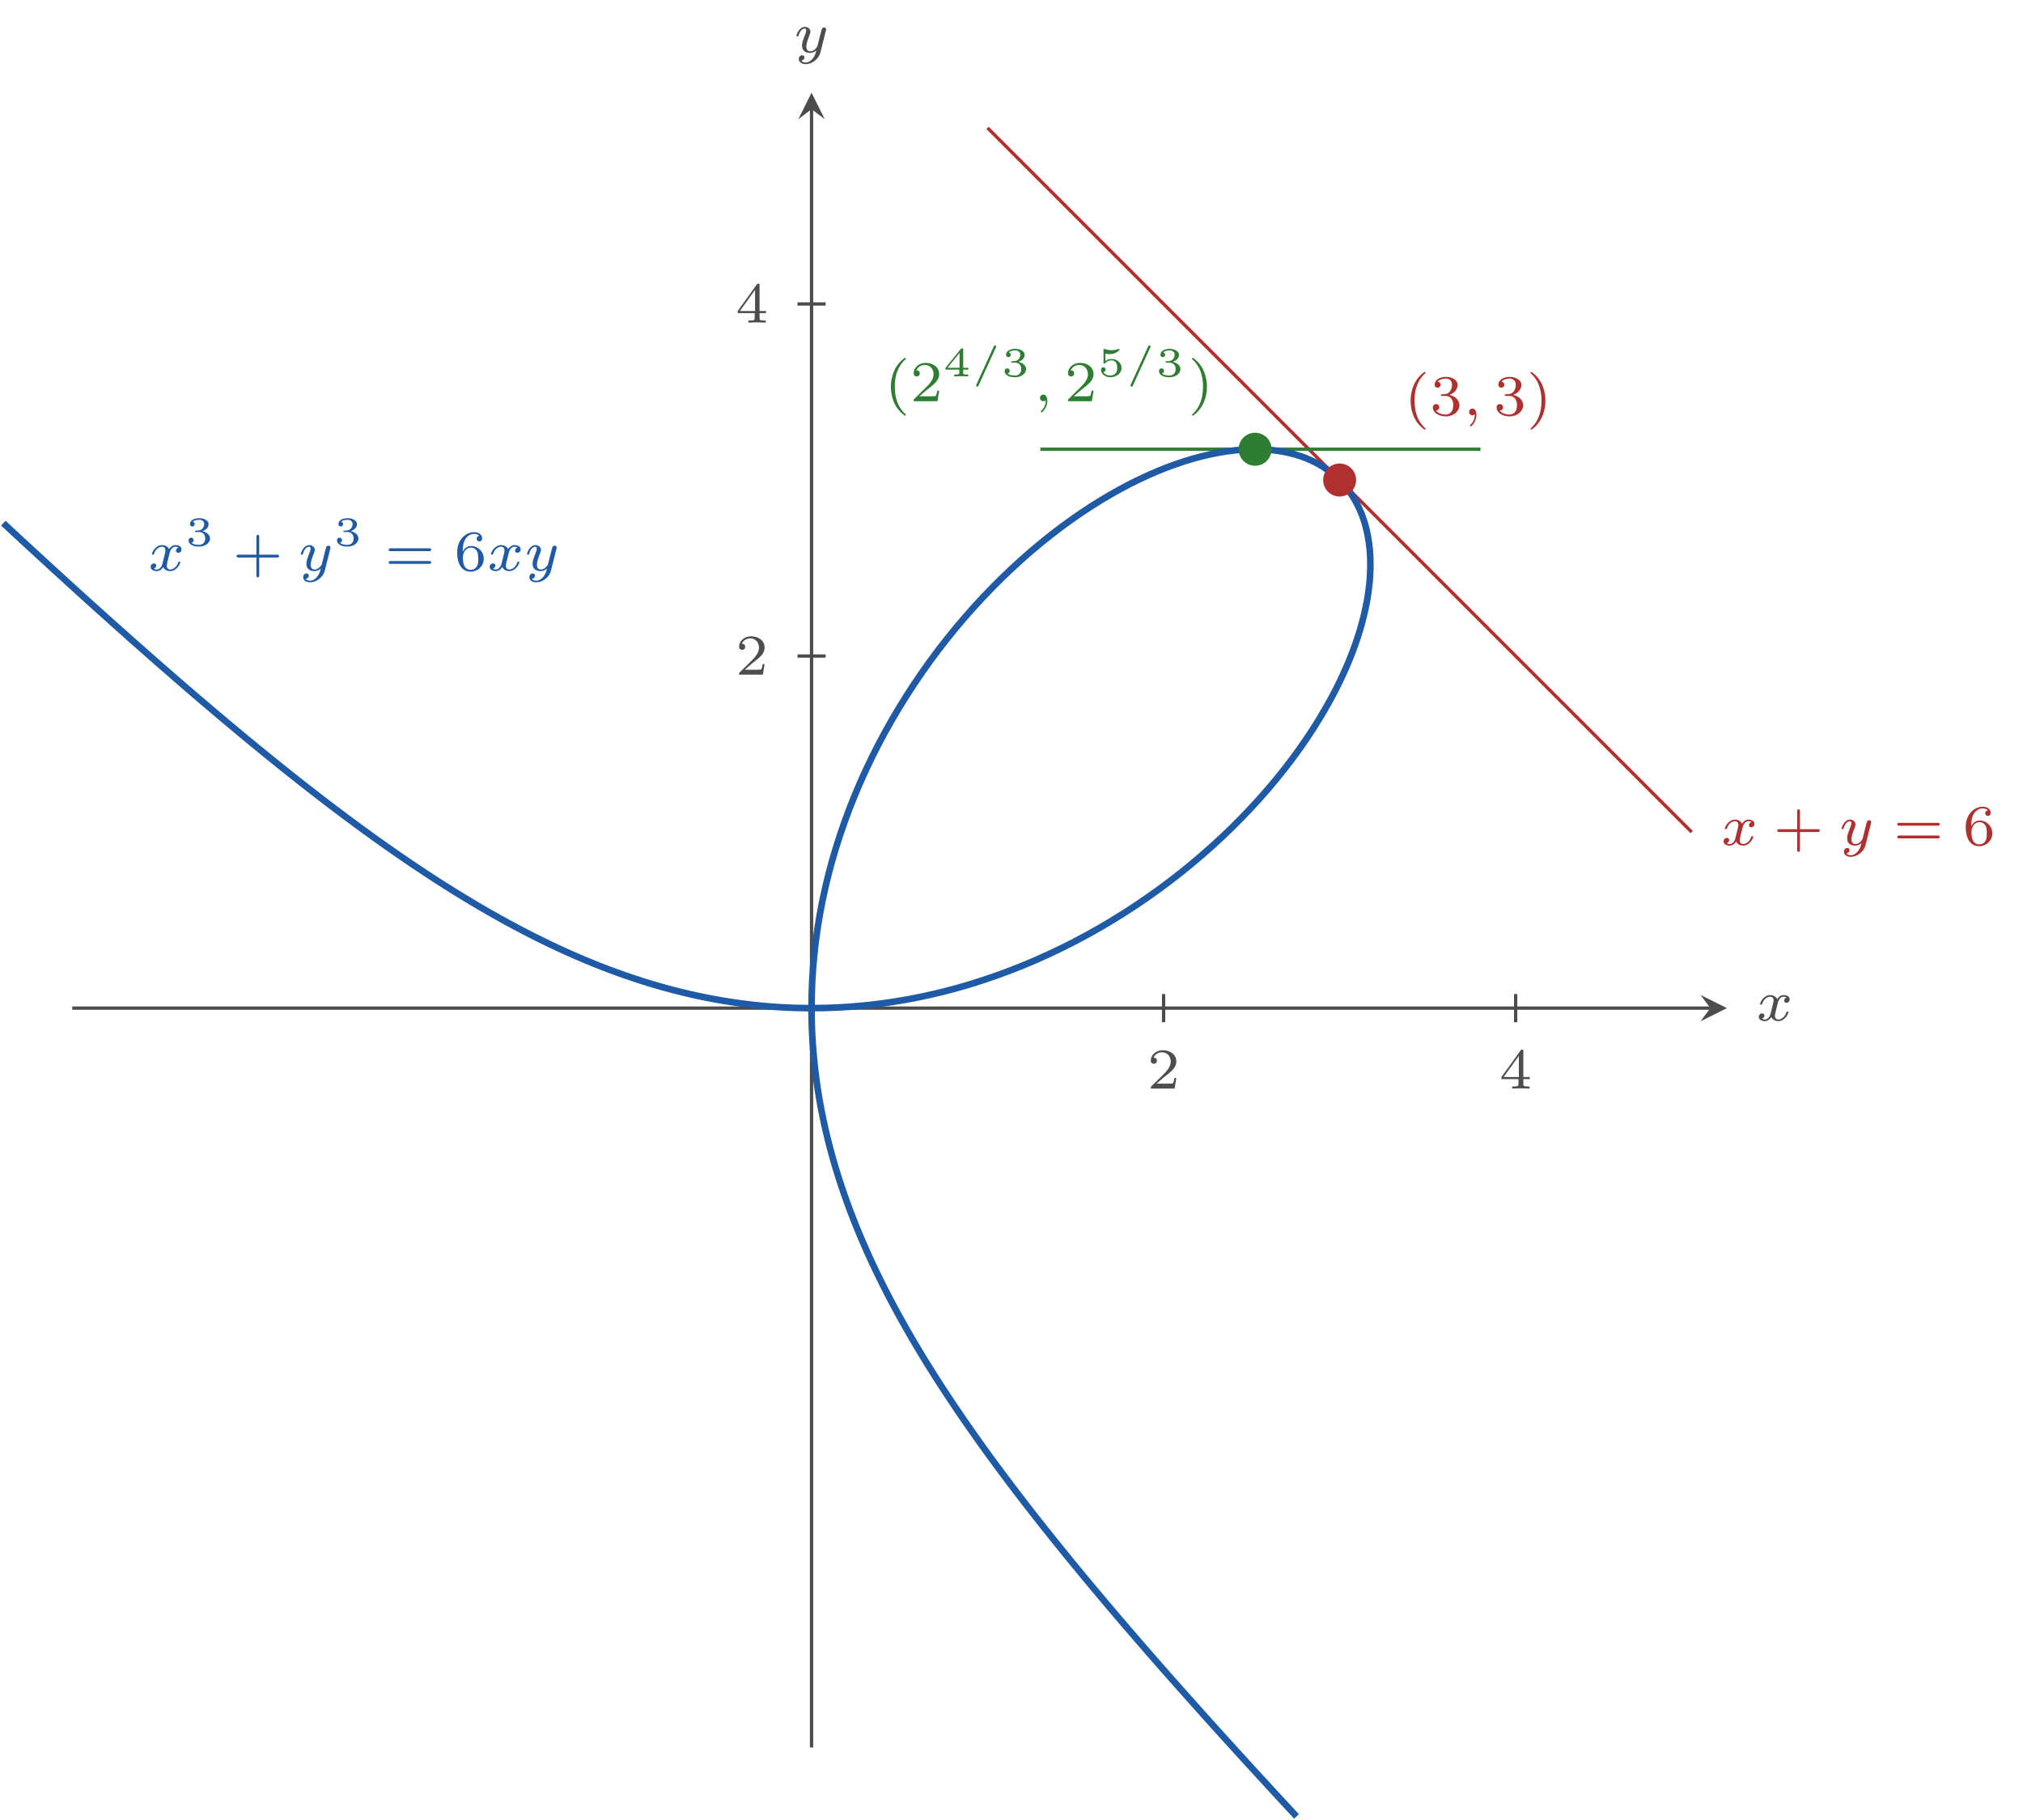
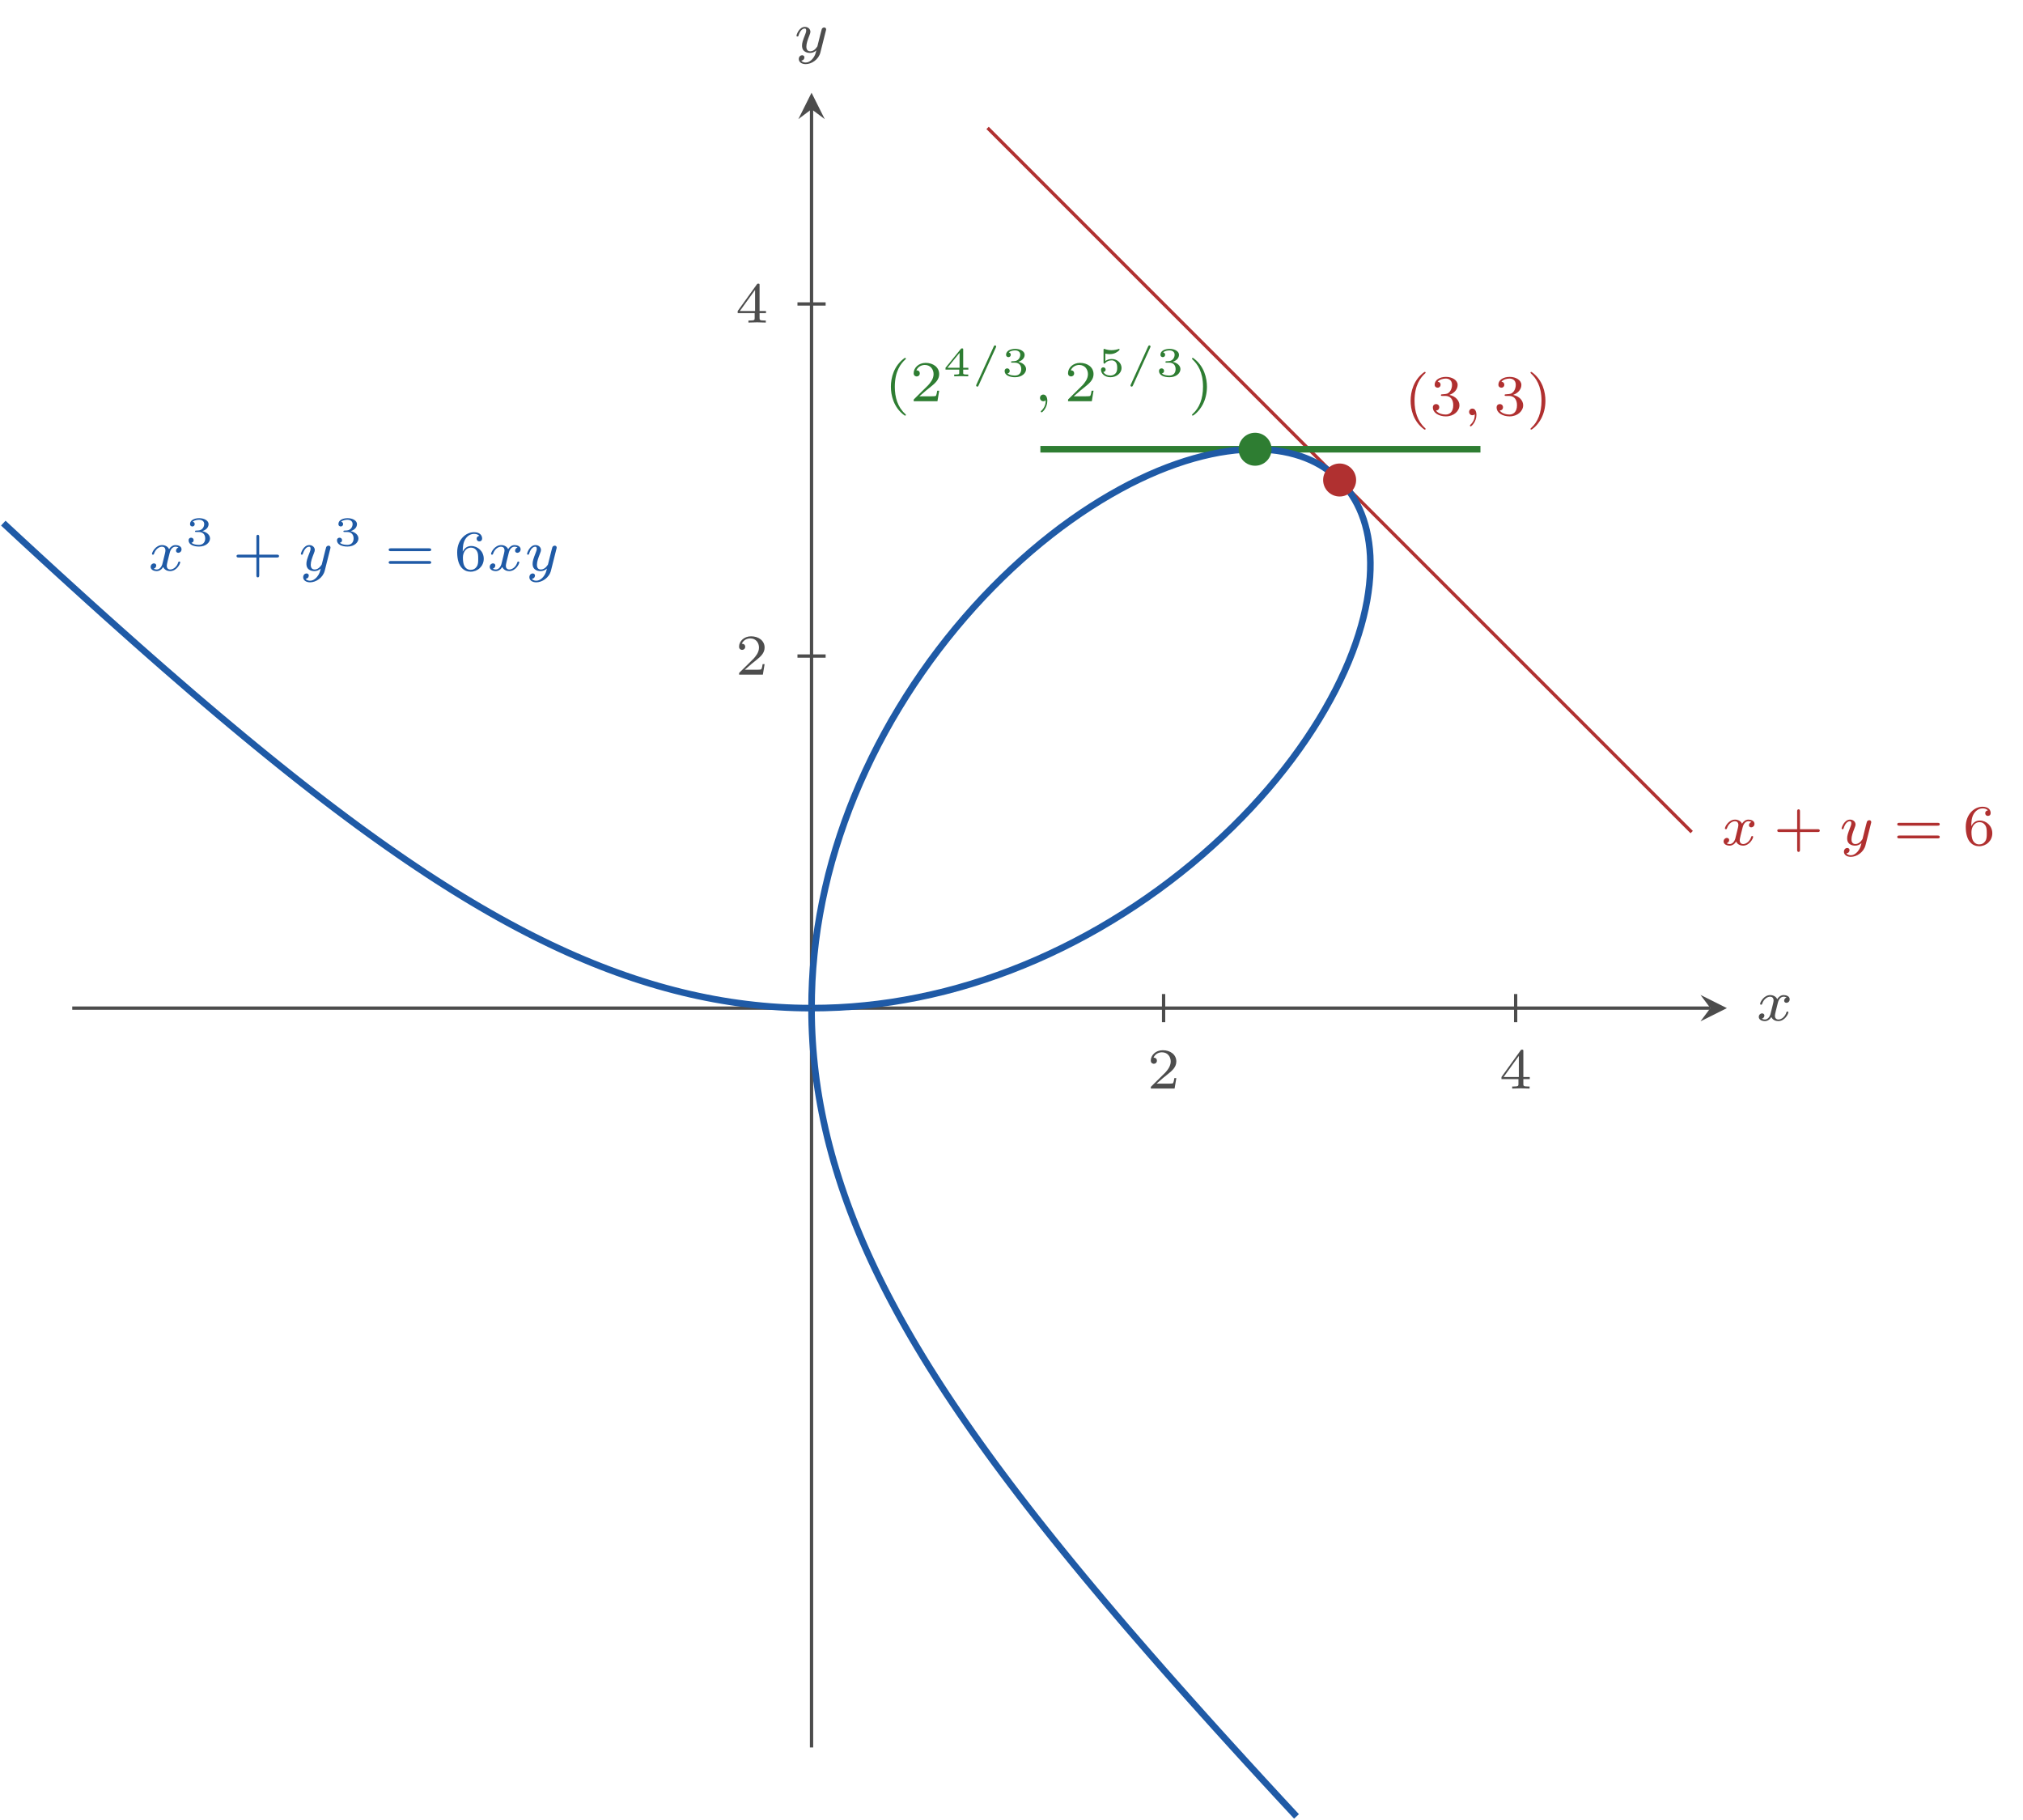
<svg xmlns="http://www.w3.org/2000/svg" version="1.1" width="366.496pt" height="329.649pt" viewBox="-69.011 -69.011 244.331 219.766" data-scale="1.5">
  <defs />
  <g id="page1">
    <g stroke-miterlimit="10" transform="translate(29.00485,52.73875)scale(0.996264,-0.996264)">
      <g fill="#000" stroke="#000">
        <g stroke-width="0.4">
          <g stroke-width="0.4">
            <g fill="#4c4c4c" stroke="#4c4c4c">
              <path d="M-89.626 0H108.966" fill="none" />
              <g transform="translate(108.9656,0.0)">
                <path d="M2 0L-1.2 1.6L0 0L-1.2-1.6" stroke="none" />
              </g>
              <g transform="translate(114.4986,-1.50694)">
                <g stroke="none" transform="scale(-1.00375,1.00375)translate(29.00485,52.73875)scale(-1,-1)">
                  <g fill="#4c4c4c">
                    <g stroke="none">
                      <g fill="#4d4d4d">
                        <path d="M30.741 52C30.672 52.237 30.441 52.613 30.086 52.613C30.065 52.613 29.856 52.613 29.709 52.516C29.995 52.425 30.016 52.174 30.016 52.132C30.016 51.979 29.898 51.874 29.737 51.874C29.542 51.874 29.34 52.041 29.34 52.299C29.34 52.648 29.73 52.808 30.072 52.808C30.393 52.808 30.679 52.606 30.853 52.313C31.02 52.683 31.404 52.808 31.683 52.808C32.485 52.808 32.91 51.937 32.91 51.741C32.91 51.651 32.82 51.651 32.799 51.651C32.701 51.651 32.694 51.686 32.666 51.769C32.52 52.251 32.101 52.613 31.711 52.613C31.432 52.613 31.285 52.425 31.285 52.16C31.285 51.979 31.453 51.344 31.648 50.57C31.787 50.033 32.101 49.859 32.331 49.859C32.345 49.859 32.562 49.859 32.708 49.956C32.485 50.019 32.401 50.214 32.401 50.34C32.401 50.493 32.52 50.598 32.68 50.598S33.071 50.465 33.071 50.172C33.071 49.782 32.624 49.663 32.345 49.663C31.997 49.663 31.718 49.893 31.564 50.158C31.439 49.873 31.118 49.663 30.727 49.663C29.946 49.663 29.5 50.521 29.5 50.73C29.5 50.821 29.598 50.821 29.619 50.821C29.709 50.821 29.716 50.793 29.751 50.702C29.925 50.158 30.365 49.859 30.706 49.859C30.937 49.859 31.125 49.984 31.125 50.319C31.125 50.458 31.041 50.807 30.978 51.044L30.741 52Z" />
                      </g>
                    </g>
                  </g>
                </g>
              </g>
            </g>
          </g>
          <g stroke-width="0.4">
            <g fill="#4c4c4c" stroke="#4c4c4c">
              <path d="M0-89.626V108.966" fill="none" />
              <g transform="matrix(0.0,1.0,-1.0,0.0,0.0,108.9656)">
                <path d="M2 0L-1.2 1.6L0 0L-1.2-1.6" stroke="none" />
              </g>
              <g transform="translate(-2.15337,115.8597)">
                <g stroke="none" transform="scale(-1.00375,1.00375)translate(29.00485,52.73875)scale(-1,-1)">
                  <g fill="#4c4c4c">
                    <g stroke="none">
                      <g fill="#4d4d4d">
                        <path d="M32.882 50.11C32.91 50.012 32.91 49.998 32.91 49.956C32.91 49.817 32.799 49.733 32.68 49.733C32.603 49.733 32.471 49.768 32.394 49.9C32.373 49.942 32.317 50.165 32.283 50.305L32.136 50.884C32.094 51.051 31.878 51.93 31.857 52.006C31.85 52.006 31.543 52.613 30.999 52.613C30.525 52.613 30.525 52.16 30.525 52.034C30.525 51.658 30.686 51.218 30.895 50.681C30.978 50.458 31.013 50.375 31.013 50.256C31.013 49.921 30.727 49.663 30.351 49.663C29.646 49.663 29.333 50.612 29.333 50.73C29.333 50.821 29.43 50.821 29.451 50.821C29.549 50.821 29.556 50.786 29.577 50.709C29.751 50.131 30.051 49.859 30.33 49.859C30.448 49.859 30.504 49.935 30.504 50.103C30.504 50.263 30.441 50.416 30.407 50.507C30.072 51.358 30.002 51.616 30.002 51.923C30.002 52.041 30.002 52.369 30.274 52.592C30.49 52.774 30.783 52.808 30.971 52.808C31.25 52.808 31.501 52.704 31.732 52.495C31.641 52.878 31.564 53.171 31.271 53.52C31.083 53.736 30.804 53.966 30.434 53.966C30.386 53.966 30.058 53.966 29.911 53.736C30.288 53.694 30.288 53.359 30.288 53.352C30.288 53.129 30.086 53.087 30.016 53.087C29.842 53.087 29.612 53.227 29.612 53.548C29.612 53.903 29.946 54.161 30.441 54.161C31.146 54.161 32.004 53.617 32.22 52.746L32.882 50.11Z" />
                      </g>
                    </g>
                  </g>
                </g>
              </g>
            </g>
          </g>
          <g stroke-width="0.4">
            <g fill="#4c4c4c" stroke="#4c4c4c">
              <path d="M42.679 1.707V-1.707" fill="none" />
              <g transform="translate(40.68605,-9.75128)">
                <g stroke="none" transform="scale(-1.00375,1.00375)translate(29.00485,52.73875)scale(-1,-1)">
                  <g fill="#4c4c4c">
                    <g stroke="none">
                      <g fill="#4d4d4d">
                        <path d="M32.527 51.47H32.29C32.269 51.623 32.199 52.034 32.108 52.104C32.052 52.146 31.515 52.146 31.418 52.146H30.135C30.867 51.497 31.111 51.302 31.529 50.974C32.045 50.563 32.527 50.131 32.527 49.468C32.527 48.624 31.787 48.108 30.895 48.108C30.03 48.108 29.444 48.715 29.444 49.356C29.444 49.712 29.744 49.747 29.814 49.747C29.981 49.747 30.183 49.628 30.183 49.377C30.183 49.252 30.135 49.008 29.772 49.008C29.988 48.513 30.462 48.359 30.79 48.359C31.488 48.359 31.85 48.903 31.85 49.468C31.85 50.075 31.418 50.556 31.195 50.807L29.514 52.467C29.444 52.53 29.444 52.543 29.444 52.739H32.317L32.527 51.47Z" />
                      </g>
                    </g>
                  </g>
                </g>
              </g>
            </g>
          </g>
          <g stroke-width="0.4">
            <g fill="#4c4c4c" stroke="#4c4c4c">
              <path d="M1.707 42.679H-1.707" fill="none" />
              <g transform="translate(-9.22629,40.42355)">
                <g stroke="none" transform="scale(-1.00375,1.00375)translate(29.00485,52.73875)scale(-1,-1)">
                  <g fill="#4c4c4c">
                    <g stroke="none">
                      <g fill="#4d4d4d">
                        <path d="M32.527 51.47H32.29C32.269 51.623 32.199 52.034 32.108 52.104C32.052 52.146 31.515 52.146 31.418 52.146H30.135C30.867 51.497 31.111 51.302 31.529 50.974C32.045 50.563 32.527 50.131 32.527 49.468C32.527 48.624 31.787 48.108 30.895 48.108C30.03 48.108 29.444 48.715 29.444 49.356C29.444 49.712 29.744 49.747 29.814 49.747C29.981 49.747 30.183 49.628 30.183 49.377C30.183 49.252 30.135 49.008 29.772 49.008C29.988 48.513 30.462 48.359 30.79 48.359C31.488 48.359 31.85 48.903 31.85 49.468C31.85 50.075 31.418 50.556 31.195 50.807L29.514 52.467C29.444 52.53 29.444 52.543 29.444 52.739H32.317L32.527 51.47Z" />
                      </g>
                    </g>
                  </g>
                </g>
              </g>
            </g>
          </g>
          <g stroke-width="0.4">
            <g fill="#4c4c4c" stroke="#4c4c4c">
              <path d="M85.358 1.707V-1.707" fill="none" />
              <g transform="translate(83.36516,-9.75128)">
                <g stroke="none" transform="scale(-1.00375,1.00375)translate(29.00485,52.73875)scale(-1,-1)">
                  <g fill="#4c4c4c">
                    <g stroke="none">
                      <g fill="#4d4d4d">
                        <path d="M32.694 51.595V51.344H31.92V48.234C31.92 48.087 31.92 48.038 31.766 48.038C31.683 48.038 31.655 48.038 31.585 48.136L29.277 51.344V51.595H31.327V52.167C31.327 52.404 31.327 52.488 30.762 52.488H30.574V52.739C30.923 52.725 31.369 52.711 31.62 52.711C31.878 52.711 32.324 52.725 32.673 52.739V52.488H32.485C31.92 52.488 31.92 52.404 31.92 52.167V51.595H32.694ZM31.376 48.792V51.344H29.535L31.376 48.792Z" />
                      </g>
                    </g>
                  </g>
                </g>
              </g>
            </g>
          </g>
          <g stroke-width="0.4">
            <g fill="#4c4c4c" stroke="#4c4c4c">
              <path d="M1.707 85.358H-1.707" fill="none" />
              <g transform="translate(-9.22629,83.10266)">
                <g stroke="none" transform="scale(-1.00375,1.00375)translate(29.00485,52.73875)scale(-1,-1)">
                  <g fill="#4c4c4c">
                    <g stroke="none">
                      <g fill="#4d4d4d">
                        <path d="M32.694 51.595V51.344H31.92V48.234C31.92 48.087 31.92 48.038 31.766 48.038C31.683 48.038 31.655 48.038 31.585 48.136L29.277 51.344V51.595H31.327V52.167C31.327 52.404 31.327 52.488 30.762 52.488H30.574V52.739C30.923 52.725 31.369 52.711 31.62 52.711C31.878 52.711 32.324 52.725 32.673 52.739V52.488H32.485C31.92 52.488 31.92 52.404 31.92 52.167V51.595H32.694ZM31.376 48.792V51.344H29.535L31.376 48.792Z" />
                      </g>
                    </g>
                  </g>
                </g>
              </g>
            </g>
          </g>
          <g fill="#b03030" stroke="#b03030">
            <g stroke-width="0.4">
              <path d="M21.34 106.698L106.698 21.34" fill="none" />
              <g transform="translate(110.2307,19.76454)">
                <g stroke="none" transform="scale(-1.00375,1.00375)translate(29.00485,52.73875)scale(-1,-1)">
                  <g fill="#b03030">
                    <g stroke="none">
                      <g fill="#b03030">
                        <path d="M30.741 52C30.672 52.237 30.441 52.613 30.086 52.613C30.065 52.613 29.856 52.613 29.709 52.516C29.995 52.425 30.016 52.174 30.016 52.132C30.016 51.979 29.898 51.874 29.737 51.874C29.542 51.874 29.34 52.041 29.34 52.299C29.34 52.648 29.73 52.808 30.072 52.808C30.393 52.808 30.679 52.606 30.853 52.313C31.02 52.683 31.404 52.808 31.683 52.808C32.485 52.808 32.91 51.937 32.91 51.741C32.91 51.651 32.82 51.651 32.799 51.651C32.701 51.651 32.694 51.686 32.666 51.769C32.52 52.251 32.101 52.613 31.711 52.613C31.432 52.613 31.285 52.425 31.285 52.16C31.285 51.979 31.453 51.344 31.648 50.57C31.787 50.033 32.101 49.859 32.331 49.859C32.345 49.859 32.562 49.859 32.708 49.956C32.485 50.019 32.401 50.214 32.401 50.34C32.401 50.493 32.52 50.598 32.68 50.598S33.071 50.465 33.071 50.172C33.071 49.782 32.624 49.663 32.345 49.663C31.997 49.663 31.718 49.893 31.564 50.158C31.439 49.873 31.118 49.663 30.727 49.663C29.946 49.663 29.5 50.521 29.5 50.73C29.5 50.821 29.598 50.821 29.619 50.821C29.709 50.821 29.716 50.793 29.751 50.702C29.925 50.158 30.365 49.859 30.706 49.859C30.937 49.859 31.125 49.984 31.125 50.319C31.125 50.458 31.041 50.807 30.978 51.044L30.741 52Z" />
                        <path d="M38.566 51.163H40.7C40.79 51.163 40.958 51.163 40.958 50.995C40.958 50.821 40.797 50.821 40.7 50.821H38.566V48.68C38.566 48.589 38.566 48.422 38.398 48.422C38.224 48.422 38.224 48.582 38.224 48.68V50.821H36.083C35.992 50.821 35.825 50.821 35.825 50.988C35.825 51.163 35.985 51.163 36.083 51.163H38.224V53.304C38.224 53.394 38.224 53.562 38.391 53.562C38.566 53.562 38.566 53.401 38.566 53.304V51.163Z" />
                        <path d="M47.144 50.11C47.172 50.012 47.172 49.998 47.172 49.956C47.172 49.817 47.061 49.733 46.942 49.733C46.866 49.733 46.733 49.768 46.656 49.9C46.635 49.942 46.58 50.165 46.545 50.305L46.398 50.884C46.356 51.051 46.14 51.93 46.119 52.006C46.112 52.006 45.805 52.613 45.262 52.613C44.787 52.613 44.787 52.16 44.787 52.034C44.787 51.658 44.948 51.218 45.157 50.681C45.241 50.458 45.275 50.375 45.275 50.256C45.275 49.921 44.99 49.663 44.613 49.663C43.909 49.663 43.595 50.612 43.595 50.73C43.595 50.821 43.692 50.821 43.713 50.821C43.811 50.821 43.818 50.786 43.839 50.709C44.013 50.131 44.313 49.859 44.592 49.859C44.711 49.859 44.766 49.935 44.766 50.103C44.766 50.263 44.704 50.416 44.669 50.507C44.334 51.358 44.264 51.616 44.264 51.923C44.264 52.041 44.264 52.369 44.536 52.592C44.752 52.774 45.045 52.808 45.234 52.808C45.513 52.808 45.764 52.704 45.994 52.495C45.903 52.878 45.826 53.171 45.533 53.52C45.345 53.736 45.066 53.966 44.697 53.966C44.648 53.966 44.32 53.966 44.174 53.736C44.55 53.694 44.55 53.359 44.55 53.352C44.55 53.129 44.348 53.087 44.278 53.087C44.104 53.087 43.874 53.227 43.874 53.548C43.874 53.903 44.208 54.161 44.704 54.161C45.408 54.161 46.266 53.617 46.482 52.746L47.144 50.11Z" />
                        <path d="M55.181 50.396C55.286 50.396 55.446 50.396 55.446 50.221C55.446 50.054 55.279 50.054 55.188 50.054H50.572C50.481 50.054 50.314 50.054 50.314 50.221C50.314 50.396 50.474 50.396 50.579 50.396H55.181ZM55.188 51.93C55.279 51.93 55.446 51.93 55.446 51.762C55.446 51.588 55.286 51.588 55.181 51.588H50.579C50.474 51.588 50.314 51.588 50.314 51.762C50.314 51.93 50.481 51.93 50.572 51.93H55.188Z" />
                        <path d="M59.255 50.458C59.255 49.886 59.304 49.37 59.569 48.945C59.806 48.568 60.183 48.31 60.629 48.31C60.838 48.31 61.117 48.366 61.257 48.554C61.082 48.568 60.936 48.687 60.936 48.889C60.936 49.064 61.054 49.217 61.264 49.217S61.598 49.077 61.598 48.875C61.598 48.471 61.305 48.108 60.615 48.108C59.611 48.108 58.586 49.029 58.586 50.528C58.586 52.334 59.436 52.878 60.204 52.878C61.054 52.878 61.794 52.23 61.794 51.316C61.794 50.43 61.089 49.775 60.273 49.775C59.715 49.775 59.409 50.144 59.255 50.458ZM60.204 52.655C59.855 52.655 59.583 52.453 59.436 52.146C59.332 51.937 59.276 51.588 59.276 51.17C59.276 50.493 59.681 49.97 60.238 49.97C60.559 49.97 60.775 50.096 60.95 50.354C61.117 50.619 61.124 50.912 61.124 51.316C61.124 51.714 61.124 52.006 60.936 52.278C60.769 52.523 60.545 52.655 60.204 52.655Z" />
                      </g>
                    </g>
                  </g>
                </g>
              </g>
            </g>
          </g>
          <g fill="#2e7d32" stroke="#2e7d32">
-             <g stroke-width="0.4">
+             <g stroke-width="0.8">
              <path d="M27.741 67.749H81.09" fill="none" />
            </g>
          </g>
          <g fill="#1f5aa6" stroke="#1f5aa6">
            <g stroke-width="0.8">
              <path d="M0 0L1.62 .02L3.237 .079L4.857 .181L6.476 .327L8.094 .51L9.711 .734L11.327 1.001L12.943 1.308L14.556 1.656L16.16 2.04L17.767 2.469L19.363 2.936L20.96 3.446L22.547 3.993L24.129 4.577L25.699 5.2L27.261 5.86L28.813 6.56L30.351 7.294L31.873 8.062L33.384 8.867L34.877 9.703L36.354 10.578L37.811 11.479L39.248 12.411L40.66 13.371L42.052 14.359L43.42 15.377L44.758 16.417L46.07 17.481L47.352 18.568L48.603 19.673L49.823 20.797L51.008 21.937L52.16 23.094L53.276 24.261L54.354 25.441L55.393 26.625L56.396 27.823L57.357 29.022L58.276 30.221L59.153 31.427L59.99 32.63L60.781 33.83L61.533 35.027L62.239 36.218L62.902 37.398L63.524 38.569L64.097 39.73L64.629 40.876L65.118 42.009L65.561 43.125L65.961 44.222L66.321 45.302L66.637 46.36L66.912 47.4L67.147 48.415L67.344 49.408L67.497 50.374L67.616 51.32L67.696 52.235L67.738 53.125L67.747 53.989L67.723 54.826L67.664 55.634L67.572 56.416L67.452 57.169L67.301 57.89L67.121 58.586L66.917 59.254L66.684 59.89L66.428 60.5L66.148 61.08L65.845 61.635L65.521 62.16L65.178 62.661L64.814 63.131L64.437 63.577L64.04 63.995" fill="none" />
            </g>
          </g>
          <g fill="#1f5aa6" stroke="#1f5aa6">
            <g stroke-width="0.8">
              <path d="M0 0L.02 1.62L.079 3.237L.181 4.857L.327 6.476L.51 8.094L.734 9.711L1.001 11.327L1.308 12.943L1.656 14.556L2.04 16.16L2.469 17.767L2.936 19.363L3.446 20.96L3.993 22.547L4.577 24.129L5.2 25.699L5.86 27.261L6.56 28.813L7.294 30.351L8.062 31.873L8.867 33.384L9.703 34.877L10.578 36.354L11.479 37.811L12.411 39.248L13.371 40.66L14.359 42.052L15.377 43.42L16.417 44.758L17.481 46.07L18.568 47.352L19.673 48.603L20.797 49.823L21.937 51.008L23.094 52.16L24.261 53.276L25.441 54.354L26.625 55.393L27.823 56.396L29.022 57.357L30.221 58.276L31.427 59.153L32.63 59.99L33.83 60.781L35.027 61.533L36.218 62.239L37.398 62.902L38.569 63.524L39.73 64.097L40.876 64.629L42.009 65.118L43.125 65.561L44.222 65.961L45.302 66.321L46.36 66.637L47.4 66.912L48.415 67.147L49.408 67.344L50.374 67.497L51.32 67.616L52.235 67.696L53.125 67.738L53.989 67.747L54.826 67.723L55.634 67.664L56.416 67.572L57.169 67.452L57.89 67.301L58.586 67.121L59.254 66.917L59.89 66.684L60.5 66.428L61.08 66.148L61.635 65.845L62.16 65.521L62.661 65.178L63.131 64.814L63.577 64.437L63.995 64.04" fill="none" />
            </g>
          </g>
          <g fill="#1f5aa6" stroke="#1f5aa6">
            <g stroke-width="0.8">
              <path d="M-97.984 58.791L-95.758 56.727L-93.605 54.743L-91.511 52.824L-89.477 50.972L-87.508 49.186L-85.589 47.459L-83.718 45.787L-81.901 44.171L-80.131 42.608L-78.402 41.094L-76.714 39.629L-75.073 38.21L-73.459 36.833L-71.886 35.499L-70.341 34.203L-68.833 32.947L-67.356 31.73L-65.904 30.546L-64.48 29.397L-63.087 28.284L-61.715 27.199L-60.363 26.146L-59.041 25.126L-57.732 24.13L-56.446 23.165L-55.182 22.227L-53.936 21.317L-52.703 20.43L-51.486 19.568L-50.288 18.732L-49.104 17.917L-47.934 17.128L-46.777 16.358L-45.636 15.614L-44.503 14.889L-43.382 14.184L-42.27 13.5L-41.17 12.838L-40.08 12.193L-38.998 11.568L-37.927 10.962L-36.862 10.376L-35.801 9.806L-34.754 9.255L-33.711 8.721L-32.672 8.206L-31.64 7.705L-30.616 7.225L-29.595 6.758L-28.579 6.31L-27.567 5.877L-26.56 5.461L-25.558 5.062L-24.558 4.677L-23.56 4.308L-22.567 3.956L-21.577 3.618L-20.588 3.296L-19.601 2.989L-18.619 2.698L-17.636 2.423L-16.655 2.161L-15.678 1.915L-14.702 1.684L-13.725 1.469L-12.748 1.268L-11.775 1.08L-10.802 .91L-9.827 .752L-8.856 .612L-7.883 .485L-6.912 .373L-5.941 .275L-4.97 .191L-3.999 .123L-3.028 .07L-2.057 .031L-1.086 .008L-.115 0" fill="none" />
            </g>
          </g>
          <g fill="#1f5aa6" stroke="#1f5aa6">
            <g stroke-width="0.8">
              <path d="M58.791-97.984L56.727-95.758L54.743-93.605L52.824-91.511L50.972-89.477L49.186-87.508L47.459-85.589L45.787-83.718L44.171-81.901L42.608-80.131L41.094-78.402L39.629-76.714L38.21-75.073L36.833-73.459L35.499-71.886L34.203-70.341L32.947-68.833L31.73-67.356L30.546-65.904L29.397-64.48L28.284-63.087L27.199-61.715L26.146-60.363L25.126-59.041L24.13-57.732L23.165-56.446L22.227-55.182L21.317-53.936L20.43-52.703L19.568-51.486L18.732-50.288L17.917-49.104L17.128-47.934L16.358-46.777L15.614-45.636L14.889-44.503L14.184-43.382L13.5-42.27L12.838-41.17L12.193-40.08L11.568-38.998L10.962-37.927L10.376-36.862L9.806-35.801L9.255-34.754L8.721-33.711L8.206-32.672L7.705-31.64L7.225-30.616L6.758-29.595L6.31-28.579L5.877-27.567L5.461-26.56L5.062-25.558L4.677-24.558L4.308-23.56L3.956-22.567L3.618-21.577L3.296-20.588L2.989-19.601L2.698-18.619L2.423-17.636L2.161-16.655L1.915-15.678L1.684-14.702L1.469-13.725L1.268-12.748L1.08-11.775L.91-10.802L.752-9.827L.612-8.856L.485-7.883L.373-6.912L.275-5.941L.191-4.97L.123-3.999L.07-3.028L.031-2.057L.008-1.086L0-.115" fill="none" />
            </g>
          </g>
          <g fill="#b03030" stroke="#b03030">
            <path d="M66.019 64.019C66.019 65.123 65.123 66.019 64.019 66.019C62.914 66.019 62.019 65.123 62.019 64.019C62.019 62.914 62.914 62.019 64.019 62.019C65.123 62.019 66.019 62.914 66.019 64.019ZM64.019 64.019" stroke="none" />
          </g>
          <g fill="#b03030" stroke="#b03030">
            <g fill="#b03030" stroke="#b03030">
</g>
            <g transform="translate(71.81947,71.87138)">
              <g stroke="none" transform="scale(-1.00375,1.00375)translate(29.00485,52.73875)scale(-1,-1)">
                <g fill="#b03030">
                  <g stroke="none">
                    <g fill="#b03030">
                      <path d="M31.481 47.508C30.156 48.443 29.807 49.921 29.807 50.988C29.807 51.972 30.1 53.499 31.481 54.475C31.536 54.475 31.62 54.475 31.62 54.392C31.62 54.35 31.599 54.336 31.55 54.287C30.623 53.45 30.281 52.265 30.281 50.995C30.281 49.112 30.999 48.192 31.571 47.676C31.599 47.648 31.62 47.627 31.62 47.592C31.62 47.508 31.536 47.508 31.481 47.508Z" />
                      <path d="M34.022 50.409C34.566 50.409 34.957 50.786 34.957 51.532C34.957 52.397 34.454 52.655 34.05 52.655C33.771 52.655 33.157 52.578 32.864 52.167C33.192 52.153 33.269 51.923 33.269 51.776C33.269 51.553 33.102 51.393 32.885 51.393C32.69 51.393 32.495 51.511 32.495 51.797C32.495 52.453 33.22 52.878 34.064 52.878C35.033 52.878 35.703 52.23 35.703 51.532C35.703 50.988 35.256 50.444 34.489 50.284C35.222 50.019 35.487 49.496 35.487 49.071C35.487 48.52 34.852 48.108 34.078 48.108S32.711 48.485 32.711 49.043C32.711 49.28 32.864 49.412 33.074 49.412C33.29 49.412 33.429 49.252 33.429 49.057C33.429 48.854 33.29 48.708 33.074 48.694C33.318 48.387 33.799 48.31 34.057 48.31C34.371 48.31 34.81 48.464 34.81 49.071C34.81 49.363 34.712 49.684 34.531 49.9C34.301 50.165 34.106 50.179 33.757 50.2C33.583 50.214 33.569 50.214 33.534 50.221C33.52 50.221 33.464 50.235 33.464 50.312C33.464 50.409 33.527 50.409 33.645 50.409H34.022Z" />
                      <path d="M37.561 52.627C37.561 53.011 37.491 53.457 37.017 53.903C36.989 53.931 36.968 53.952 36.968 53.987C36.968 54.036 37.024 54.085 37.066 54.085C37.163 54.085 37.756 53.527 37.756 52.697C37.756 52.265 37.589 51.937 37.268 51.937C37.038 51.937 36.871 52.118 36.871 52.334C36.871 52.557 37.031 52.739 37.275 52.739C37.442 52.739 37.554 52.627 37.561 52.627Z" />
                      <path d="M41.72 50.409C42.264 50.409 42.655 50.786 42.655 51.532C42.655 52.397 42.152 52.655 41.748 52.655C41.469 52.655 40.855 52.578 40.562 52.167C40.89 52.153 40.967 51.923 40.967 51.776C40.967 51.553 40.8 51.393 40.583 51.393C40.388 51.393 40.193 51.511 40.193 51.797C40.193 52.453 40.918 52.878 41.762 52.878C42.731 52.878 43.401 52.23 43.401 51.532C43.401 50.988 42.954 50.444 42.187 50.284C42.92 50.019 43.185 49.496 43.185 49.071C43.185 48.52 42.55 48.108 41.776 48.108S40.409 48.485 40.409 49.043C40.409 49.28 40.562 49.412 40.772 49.412C40.988 49.412 41.127 49.252 41.127 49.057C41.127 48.854 40.988 48.708 40.772 48.694C41.016 48.387 41.497 48.31 41.755 48.31C42.069 48.31 42.508 48.464 42.508 49.071C42.508 49.363 42.41 49.684 42.229 49.9C41.999 50.165 41.804 50.179 41.455 50.2C41.281 50.214 41.267 50.214 41.232 50.221C41.218 50.221 41.162 50.235 41.162 50.312C41.162 50.409 41.225 50.409 41.343 50.409H41.72Z" />
                      <path d="M44.415 47.508C44.366 47.508 44.283 47.508 44.283 47.592C44.283 47.627 44.304 47.648 44.345 47.697C44.945 48.248 45.615 49.189 45.615 50.988C45.615 52.446 45.161 53.548 44.408 54.231C44.29 54.35 44.283 54.357 44.283 54.392S44.304 54.475 44.373 54.475C44.457 54.475 45.119 54.015 45.58 53.143C45.887 52.564 46.089 51.811 46.089 50.995C46.089 50.012 45.796 48.485 44.415 47.508Z" />
                    </g>
                  </g>
                </g>
              </g>
            </g>
          </g>
          <g fill="#2e7d32" stroke="#2e7d32">
            <path d="M55.772 67.749C55.772 68.853 54.876 69.749 53.772 69.749S51.772 68.853 51.772 67.749C51.772 66.644 52.667 65.749 53.772 65.749S55.772 66.644 55.772 67.749ZM53.772 67.749" stroke="none" />
          </g>
          <g fill="#2e7d32" stroke="#2e7d32">
            <g fill="#2e7d32" stroke="#2e7d32">
</g>
            <g transform="translate(8.81334,73.56947)">
              <g stroke="none" transform="scale(-1.00375,1.00375)translate(29.00485,52.73875)scale(-1,-1)">
                <g fill="#2e7d32">
                  <g stroke="none">
                    <g fill="#2e7d32">
                      <path d="M31.481 47.508C30.156 48.443 29.807 49.921 29.807 50.988C29.807 51.972 30.1 53.499 31.481 54.475C31.536 54.475 31.62 54.475 31.62 54.392C31.62 54.35 31.599 54.336 31.55 54.287C30.623 53.45 30.281 52.265 30.281 50.995C30.281 49.112 30.999 48.192 31.571 47.676C31.599 47.648 31.62 47.627 31.62 47.592C31.62 47.508 31.536 47.508 31.481 47.508Z" />
                      <path d="M35.64 51.47H35.403C35.382 51.623 35.312 52.034 35.222 52.104C35.166 52.146 34.629 52.146 34.531 52.146H33.248C33.98 51.497 34.224 51.302 34.643 50.974C35.159 50.563 35.64 50.131 35.64 49.468C35.64 48.624 34.901 48.108 34.008 48.108C33.143 48.108 32.558 48.715 32.558 49.356C32.558 49.712 32.857 49.747 32.927 49.747C33.095 49.747 33.297 49.628 33.297 49.377C33.297 49.252 33.248 49.008 32.885 49.008C33.102 48.513 33.576 48.359 33.903 48.359C34.601 48.359 34.964 48.903 34.964 49.468C34.964 50.075 34.531 50.556 34.308 50.807L32.627 52.467C32.558 52.53 32.558 52.543 32.558 52.739H35.431L35.64 51.47Z" />
                      <path d="M39.163 48.92V48.701H38.54V46.509C38.54 46.39 38.535 46.36 38.406 46.36C38.306 46.36 38.301 46.365 38.246 46.435L36.403 48.701V48.92H38.062V49.309C38.062 49.463 38.062 49.513 37.629 49.513H37.454V49.732C37.688 49.722 38.012 49.712 38.301 49.712S38.909 49.722 39.148 49.732V49.513H38.974C38.54 49.513 38.54 49.463 38.54 49.309V48.92H39.163ZM38.102 46.898V48.701H36.637L38.102 46.898Z" />
                      <path d="M42.488 46.245C42.523 46.171 42.523 46.151 42.523 46.136C42.523 46.061 42.458 45.996 42.384 45.996C42.304 45.996 42.264 46.051 42.234 46.121L40.137 50.728C40.102 50.803 40.102 50.823 40.102 50.838C40.102 50.913 40.167 50.978 40.242 50.978C40.321 50.978 40.361 50.923 40.391 50.853L42.488 46.245Z" />
                      <path d="M44.79 48.083C45.249 48.083 45.552 48.367 45.552 48.861C45.552 49.369 45.239 49.638 44.795 49.638C44.74 49.638 44.148 49.638 43.894 49.379C44.098 49.349 44.158 49.194 44.158 49.075C44.158 48.89 44.018 48.771 43.854 48.771C43.694 48.771 43.545 48.875 43.545 49.085C43.545 49.603 44.133 49.842 44.81 49.842C45.627 49.842 46.135 49.349 46.135 48.865C46.135 48.457 45.772 48.108 45.204 47.979C45.801 47.785 45.961 47.406 45.961 47.127C45.961 46.719 45.453 46.415 44.825 46.415C44.212 46.415 43.719 46.674 43.719 47.122C43.719 47.356 43.909 47.416 44.003 47.416C44.148 47.416 44.287 47.311 44.287 47.132C44.287 47.017 44.227 46.878 44.048 46.848C44.262 46.619 44.706 46.604 44.81 46.604C45.174 46.604 45.433 46.788 45.433 47.127C45.433 47.416 45.244 47.869 44.721 47.899C44.581 47.904 44.561 47.909 44.432 47.914C44.377 47.919 44.322 47.924 44.322 47.999C44.322 48.083 44.372 48.083 44.461 48.083H44.79Z" />
                      <path d="M48.506 52.627C48.506 53.011 48.436 53.457 47.962 53.903C47.934 53.931 47.913 53.952 47.913 53.987C47.913 54.036 47.969 54.085 48.011 54.085C48.109 54.085 48.701 53.527 48.701 52.697C48.701 52.265 48.534 51.937 48.213 51.937C47.983 51.937 47.816 52.118 47.816 52.334C47.816 52.557 47.976 52.739 48.22 52.739C48.388 52.739 48.499 52.627 48.506 52.627Z" />
                      <path d="M54.283 51.47H54.046C54.025 51.623 53.955 52.034 53.865 52.104C53.809 52.146 53.272 52.146 53.174 52.146H51.891C52.623 51.497 52.868 51.302 53.286 50.974C53.802 50.563 54.283 50.131 54.283 49.468C54.283 48.624 53.544 48.108 52.651 48.108C51.787 48.108 51.201 48.715 51.201 49.356C51.201 49.712 51.501 49.747 51.57 49.747C51.738 49.747 51.94 49.628 51.94 49.377C51.94 49.252 51.891 49.008 51.529 49.008C51.745 48.513 52.219 48.359 52.547 48.359C53.244 48.359 53.607 48.903 53.607 49.468C53.607 50.075 53.174 50.556 52.951 50.807L51.271 52.467C51.201 52.53 51.201 52.543 51.201 52.739H54.074L54.283 51.47Z" />
                      <path d="M55.709 46.988C55.973 47.052 56.197 47.052 56.252 47.052C56.591 47.052 56.84 46.953 56.969 46.883C57.089 46.823 57.428 46.609 57.428 46.499C57.428 46.425 57.373 46.415 57.358 46.415C57.348 46.415 57.338 46.415 57.283 46.44C57.094 46.504 56.785 46.574 56.456 46.574C56.172 46.574 55.898 46.524 55.634 46.435C55.579 46.415 55.57 46.415 55.56 46.415C55.49 46.415 55.49 46.474 55.49 46.554V48.049C55.49 48.133 55.49 48.198 55.584 48.198C55.639 48.198 55.644 48.188 55.689 48.133C55.878 47.914 56.142 47.804 56.481 47.804C56.77 47.804 56.929 47.974 56.999 48.078C57.114 48.248 57.139 48.472 57.139 48.711C57.139 48.92 57.119 49.199 56.924 49.394C56.7 49.623 56.416 49.638 56.307 49.638C55.983 49.638 55.619 49.498 55.465 49.204C55.674 49.189 55.744 49.04 55.744 48.925C55.744 48.766 55.624 48.646 55.465 48.646C55.355 48.646 55.186 48.711 55.186 48.94C55.186 49.428 55.664 49.842 56.317 49.842C57.059 49.842 57.667 49.344 57.667 48.726C57.667 48.163 57.183 47.64 56.491 47.64C56.177 47.64 55.923 47.72 55.709 47.884V46.988Z" />
                      <path d="M61.131 46.245C61.166 46.171 61.166 46.151 61.166 46.136C61.166 46.061 61.102 45.996 61.027 45.996C60.947 45.996 60.907 46.051 60.877 46.121L58.78 50.728C58.745 50.803 58.745 50.823 58.745 50.838C58.745 50.913 58.81 50.978 58.885 50.978C58.965 50.978 59.004 50.923 59.034 50.853L61.131 46.245Z" />
                      <path d="M63.433 48.083C63.892 48.083 64.196 48.367 64.196 48.861C64.196 49.369 63.882 49.638 63.438 49.638C63.384 49.638 62.791 49.638 62.537 49.379C62.741 49.349 62.801 49.194 62.801 49.075C62.801 48.89 62.661 48.771 62.497 48.771C62.338 48.771 62.188 48.875 62.188 49.085C62.188 49.603 62.776 49.842 63.453 49.842C64.27 49.842 64.778 49.349 64.778 48.865C64.778 48.457 64.415 48.108 63.847 47.979C64.445 47.785 64.604 47.406 64.604 47.127C64.604 46.719 64.096 46.415 63.468 46.415C62.856 46.415 62.362 46.674 62.362 47.122C62.362 47.356 62.552 47.416 62.646 47.416C62.791 47.416 62.93 47.311 62.93 47.132C62.93 47.017 62.871 46.878 62.691 46.848C62.905 46.619 63.349 46.604 63.453 46.604C63.817 46.604 64.076 46.788 64.076 47.127C64.076 47.416 63.887 47.869 63.364 47.899C63.224 47.904 63.204 47.909 63.075 47.914C63.02 47.919 62.965 47.924 62.965 47.999C62.965 48.083 63.015 48.083 63.105 48.083H63.433Z" />
                      <path d="M66.306 47.508C66.257 47.508 66.173 47.508 66.173 47.592C66.173 47.627 66.194 47.648 66.236 47.697C66.836 48.248 67.505 49.189 67.505 50.988C67.505 52.446 67.052 53.548 66.299 54.231C66.18 54.35 66.173 54.357 66.173 54.392S66.194 54.475 66.264 54.475C66.347 54.475 67.01 54.015 67.47 53.143C67.777 52.564 67.979 51.811 67.979 50.995C67.979 50.012 67.686 48.485 66.306 47.508Z" />
                    </g>
                  </g>
                </g>
              </g>
            </g>
          </g>
          <g fill="#1f5aa6" stroke="#1f5aa6">
            <g fill="#1f5aa6" stroke="#1f5aa6">
</g>
            <g transform="translate(-80.45645,53.0435)">
              <g stroke="none" transform="scale(-1.00375,1.00375)translate(29.00485,52.73875)scale(-1,-1)">
                <g fill="#1f5aa6">
                  <g stroke="none">
                    <g fill="#1f5aa6">
                      <path d="M30.741 52C30.672 52.237 30.441 52.613 30.086 52.613C30.065 52.613 29.856 52.613 29.709 52.516C29.995 52.425 30.016 52.174 30.016 52.132C30.016 51.979 29.898 51.874 29.737 51.874C29.542 51.874 29.34 52.041 29.34 52.299C29.34 52.648 29.73 52.808 30.072 52.808C30.393 52.808 30.679 52.606 30.853 52.313C31.02 52.683 31.404 52.808 31.683 52.808C32.485 52.808 32.91 51.937 32.91 51.741C32.91 51.651 32.82 51.651 32.799 51.651C32.701 51.651 32.694 51.686 32.666 51.769C32.52 52.251 32.101 52.613 31.711 52.613C31.432 52.613 31.285 52.425 31.285 52.16C31.285 51.979 31.453 51.344 31.648 50.57C31.787 50.033 32.101 49.859 32.331 49.859C32.345 49.859 32.562 49.859 32.708 49.956C32.485 50.019 32.401 50.214 32.401 50.34C32.401 50.493 32.52 50.598 32.68 50.598S33.071 50.465 33.071 50.172C33.071 49.782 32.624 49.663 32.345 49.663C31.997 49.663 31.718 49.893 31.564 50.158C31.439 49.873 31.118 49.663 30.727 49.663C29.946 49.663 29.5 50.521 29.5 50.73C29.5 50.821 29.598 50.821 29.619 50.821C29.709 50.821 29.716 50.793 29.751 50.702C29.925 50.158 30.365 49.859 30.706 49.859C30.937 49.859 31.125 49.984 31.125 50.319C31.125 50.458 31.041 50.807 30.978 51.044L30.741 52Z" />
                      <path d="M35.166 48.083C35.625 48.083 35.929 48.367 35.929 48.861C35.929 49.369 35.615 49.638 35.171 49.638C35.117 49.638 34.524 49.638 34.27 49.379C34.474 49.349 34.534 49.194 34.534 49.075C34.534 48.89 34.394 48.771 34.23 48.771C34.071 48.771 33.921 48.875 33.921 49.085C33.921 49.603 34.509 49.842 35.186 49.842C36.003 49.842 36.511 49.349 36.511 48.865C36.511 48.457 36.148 48.108 35.58 47.979C36.178 47.785 36.337 47.406 36.337 47.127C36.337 46.719 35.829 46.415 35.201 46.415C34.589 46.415 34.096 46.674 34.096 47.122C34.096 47.356 34.285 47.416 34.379 47.416C34.524 47.416 34.663 47.311 34.663 47.132C34.663 47.017 34.604 46.878 34.424 46.848C34.638 46.619 35.082 46.604 35.186 46.604C35.55 46.604 35.809 46.788 35.809 47.127C35.809 47.416 35.62 47.869 35.097 47.899C34.957 47.904 34.937 47.909 34.808 47.914C34.753 47.919 34.698 47.924 34.698 47.999C34.698 48.083 34.748 48.083 34.838 48.083H35.166Z" />
                      <path d="M42.454 51.163H44.588C44.679 51.163 44.846 51.163 44.846 50.995C44.846 50.821 44.686 50.821 44.588 50.821H42.454V48.68C42.454 48.589 42.454 48.422 42.287 48.422C42.112 48.422 42.112 48.582 42.112 48.68V50.821H39.971C39.881 50.821 39.713 50.821 39.713 50.988C39.713 51.163 39.874 51.163 39.971 51.163H42.112V53.304C42.112 53.394 42.112 53.562 42.28 53.562C42.454 53.562 42.454 53.401 42.454 53.304V51.163Z" />
                      <path d="M51.033 50.11C51.061 50.012 51.061 49.998 51.061 49.956C51.061 49.817 50.949 49.733 50.83 49.733C50.754 49.733 50.621 49.768 50.545 49.9C50.524 49.942 50.468 50.165 50.433 50.305L50.287 50.884C50.245 51.051 50.028 51.93 50.008 52.006C50.001 52.006 49.694 52.613 49.15 52.613C48.676 52.613 48.676 52.16 48.676 52.034C48.676 51.658 48.836 51.218 49.045 50.681C49.129 50.458 49.164 50.375 49.164 50.256C49.164 49.921 48.878 49.663 48.501 49.663C47.797 49.663 47.483 50.612 47.483 50.73C47.483 50.821 47.581 50.821 47.602 50.821C47.699 50.821 47.706 50.786 47.727 50.709C47.901 50.131 48.201 49.859 48.48 49.859C48.599 49.859 48.655 49.935 48.655 50.103C48.655 50.263 48.592 50.416 48.557 50.507C48.222 51.358 48.153 51.616 48.153 51.923C48.153 52.041 48.153 52.369 48.424 52.592C48.641 52.774 48.934 52.808 49.122 52.808C49.401 52.808 49.652 52.704 49.882 52.495C49.791 52.878 49.715 53.171 49.422 53.52C49.233 53.736 48.955 53.966 48.585 53.966C48.536 53.966 48.208 53.966 48.062 53.736C48.438 53.694 48.438 53.359 48.438 53.352C48.438 53.129 48.236 53.087 48.166 53.087C47.992 53.087 47.762 53.227 47.762 53.548C47.762 53.903 48.097 54.161 48.592 54.161C49.296 54.161 50.154 53.617 50.37 52.746L51.033 50.11Z" />
                      <path d="M53.09 48.083C53.548 48.083 53.852 48.367 53.852 48.861C53.852 49.369 53.538 49.638 53.095 49.638C53.04 49.638 52.447 49.638 52.193 49.379C52.397 49.349 52.457 49.194 52.457 49.075C52.457 48.89 52.318 48.771 52.153 48.771C51.994 48.771 51.844 48.875 51.844 49.085C51.844 49.603 52.432 49.842 53.11 49.842C53.927 49.842 54.435 49.349 54.435 48.865C54.435 48.457 54.071 48.108 53.503 47.979C54.101 47.785 54.26 47.406 54.26 47.127C54.26 46.719 53.752 46.415 53.125 46.415C52.512 46.415 52.019 46.674 52.019 47.122C52.019 47.356 52.208 47.416 52.303 47.416C52.447 47.416 52.587 47.311 52.587 47.132C52.587 47.017 52.527 46.878 52.348 46.848C52.562 46.619 53.005 46.604 53.11 46.604C53.473 46.604 53.732 46.788 53.732 47.127C53.732 47.416 53.543 47.869 53.02 47.899C52.881 47.904 52.861 47.909 52.731 47.914C52.676 47.919 52.622 47.924 52.622 47.999C52.622 48.083 52.671 48.083 52.761 48.083H53.09Z" />
                      <path d="M62.958 50.396C63.062 50.396 63.223 50.396 63.223 50.221C63.223 50.054 63.055 50.054 62.965 50.054H58.348C58.257 50.054 58.09 50.054 58.09 50.221C58.09 50.396 58.25 50.396 58.355 50.396H62.958ZM62.965 51.93C63.055 51.93 63.223 51.93 63.223 51.762C63.223 51.588 63.062 51.588 62.958 51.588H58.355C58.25 51.588 58.09 51.588 58.09 51.762C58.09 51.93 58.257 51.93 58.348 51.93H62.965Z" />
                      <path d="M67.032 50.458C67.032 49.886 67.08 49.37 67.346 48.945C67.583 48.568 67.959 48.31 68.406 48.31C68.615 48.31 68.894 48.366 69.033 48.554C68.859 48.568 68.712 48.687 68.712 48.889C68.712 49.064 68.831 49.217 69.04 49.217S69.375 49.077 69.375 48.875C69.375 48.471 69.082 48.108 68.392 48.108C67.387 48.108 66.362 49.029 66.362 50.528C66.362 52.334 67.213 52.878 67.98 52.878C68.831 52.878 69.57 52.23 69.57 51.316C69.57 50.43 68.866 49.775 68.05 49.775C67.492 49.775 67.185 50.144 67.032 50.458ZM67.98 52.655C67.631 52.655 67.359 52.453 67.213 52.146C67.108 51.937 67.053 51.588 67.053 51.17C67.053 50.493 67.457 49.97 68.015 49.97C68.336 49.97 68.552 50.096 68.726 50.354C68.894 50.619 68.901 50.912 68.901 51.316C68.901 51.714 68.901 52.006 68.712 52.278C68.545 52.523 68.322 52.655 67.98 52.655Z" />
                      <path d="M71.693 52C71.624 52.237 71.393 52.613 71.038 52.613C71.017 52.613 70.808 52.613 70.661 52.516C70.947 52.425 70.968 52.174 70.968 52.132C70.968 51.979 70.849 51.874 70.689 51.874C70.494 51.874 70.292 52.041 70.292 52.299C70.292 52.648 70.682 52.808 71.024 52.808C71.345 52.808 71.631 52.606 71.805 52.313C71.972 52.683 72.356 52.808 72.635 52.808C73.437 52.808 73.862 51.937 73.862 51.741C73.862 51.651 73.772 51.651 73.751 51.651C73.653 51.651 73.646 51.686 73.618 51.769C73.472 52.251 73.053 52.613 72.663 52.613C72.384 52.613 72.237 52.425 72.237 52.16C72.237 51.979 72.405 51.344 72.6 50.57C72.739 50.033 73.053 49.859 73.283 49.859C73.297 49.859 73.514 49.859 73.66 49.956C73.437 50.019 73.353 50.214 73.353 50.34C73.353 50.493 73.472 50.598 73.632 50.598S74.023 50.465 74.023 50.172C74.023 49.782 73.576 49.663 73.297 49.663C72.949 49.663 72.67 49.893 72.516 50.158C72.391 49.873 72.07 49.663 71.679 49.663C70.898 49.663 70.452 50.521 70.452 50.73C70.452 50.821 70.55 50.821 70.571 50.821C70.661 50.821 70.668 50.793 70.703 50.702C70.877 50.158 71.317 49.859 71.658 49.859C71.889 49.859 72.077 49.984 72.077 50.319C72.077 50.458 71.993 50.807 71.93 51.044L71.693 52Z" />
                      <path d="M78.352 50.11C78.38 50.012 78.38 49.998 78.38 49.956C78.38 49.817 78.268 49.733 78.15 49.733C78.073 49.733 77.941 49.768 77.864 49.9C77.843 49.942 77.787 50.165 77.752 50.305L77.606 50.884C77.564 51.051 77.348 51.93 77.327 52.006C77.32 52.006 77.013 52.613 76.469 52.613C75.995 52.613 75.995 52.16 75.995 52.034C75.995 51.658 76.155 51.218 76.365 50.681C76.448 50.458 76.483 50.375 76.483 50.256C76.483 49.921 76.197 49.663 75.821 49.663C75.116 49.663 74.802 50.612 74.802 50.73C74.802 50.821 74.9 50.821 74.921 50.821C75.019 50.821 75.026 50.786 75.047 50.709C75.221 50.131 75.521 49.859 75.8 49.859C75.918 49.859 75.974 49.935 75.974 50.103C75.974 50.263 75.911 50.416 75.876 50.507C75.542 51.358 75.472 51.616 75.472 51.923C75.472 52.041 75.472 52.369 75.744 52.592C75.96 52.774 76.253 52.808 76.441 52.808C76.72 52.808 76.971 52.704 77.201 52.495C77.111 52.878 77.034 53.171 76.741 53.52C76.553 53.736 76.274 53.966 75.904 53.966C75.855 53.966 75.528 53.966 75.381 53.736C75.758 53.694 75.758 53.359 75.758 53.352C75.758 53.129 75.556 53.087 75.486 53.087C75.312 53.087 75.081 53.227 75.081 53.548C75.081 53.903 75.416 54.161 75.911 54.161C76.616 54.161 77.473 53.617 77.69 52.746L78.352 50.11Z" />
                    </g>
                  </g>
                </g>
              </g>
            </g>
          </g>
        </g>
      </g>
    </g>
  </g>
</svg>
